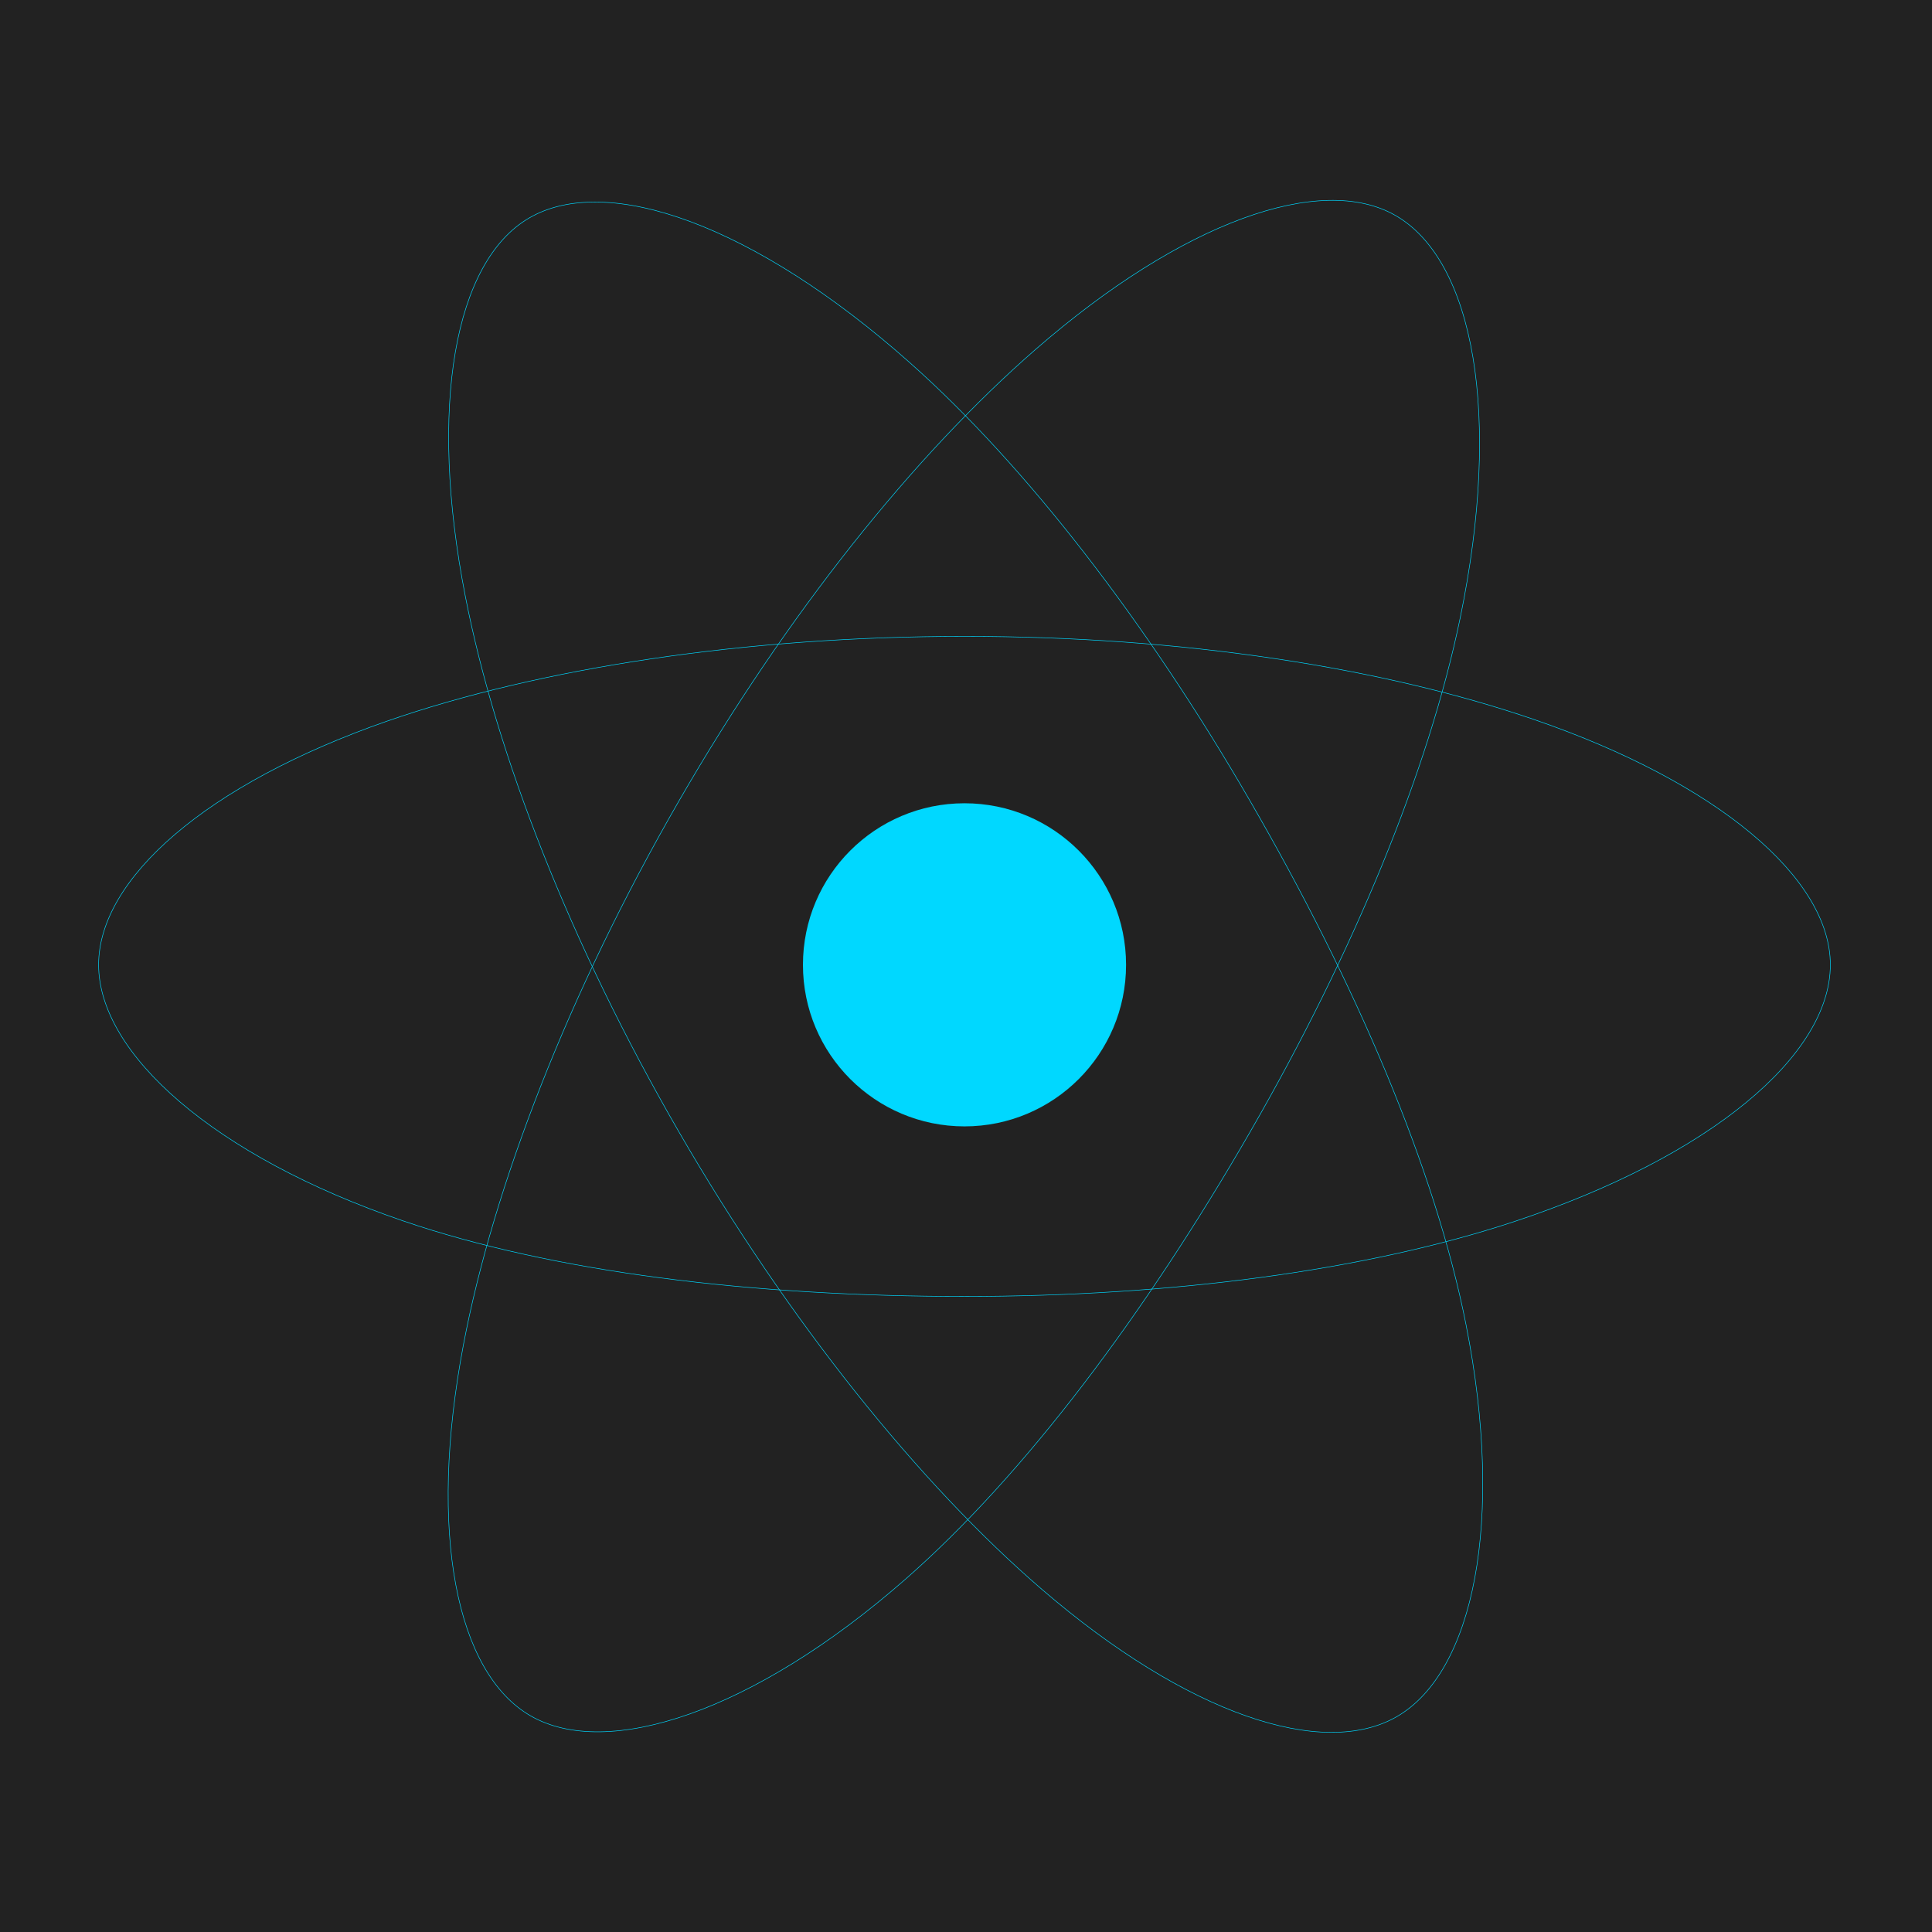
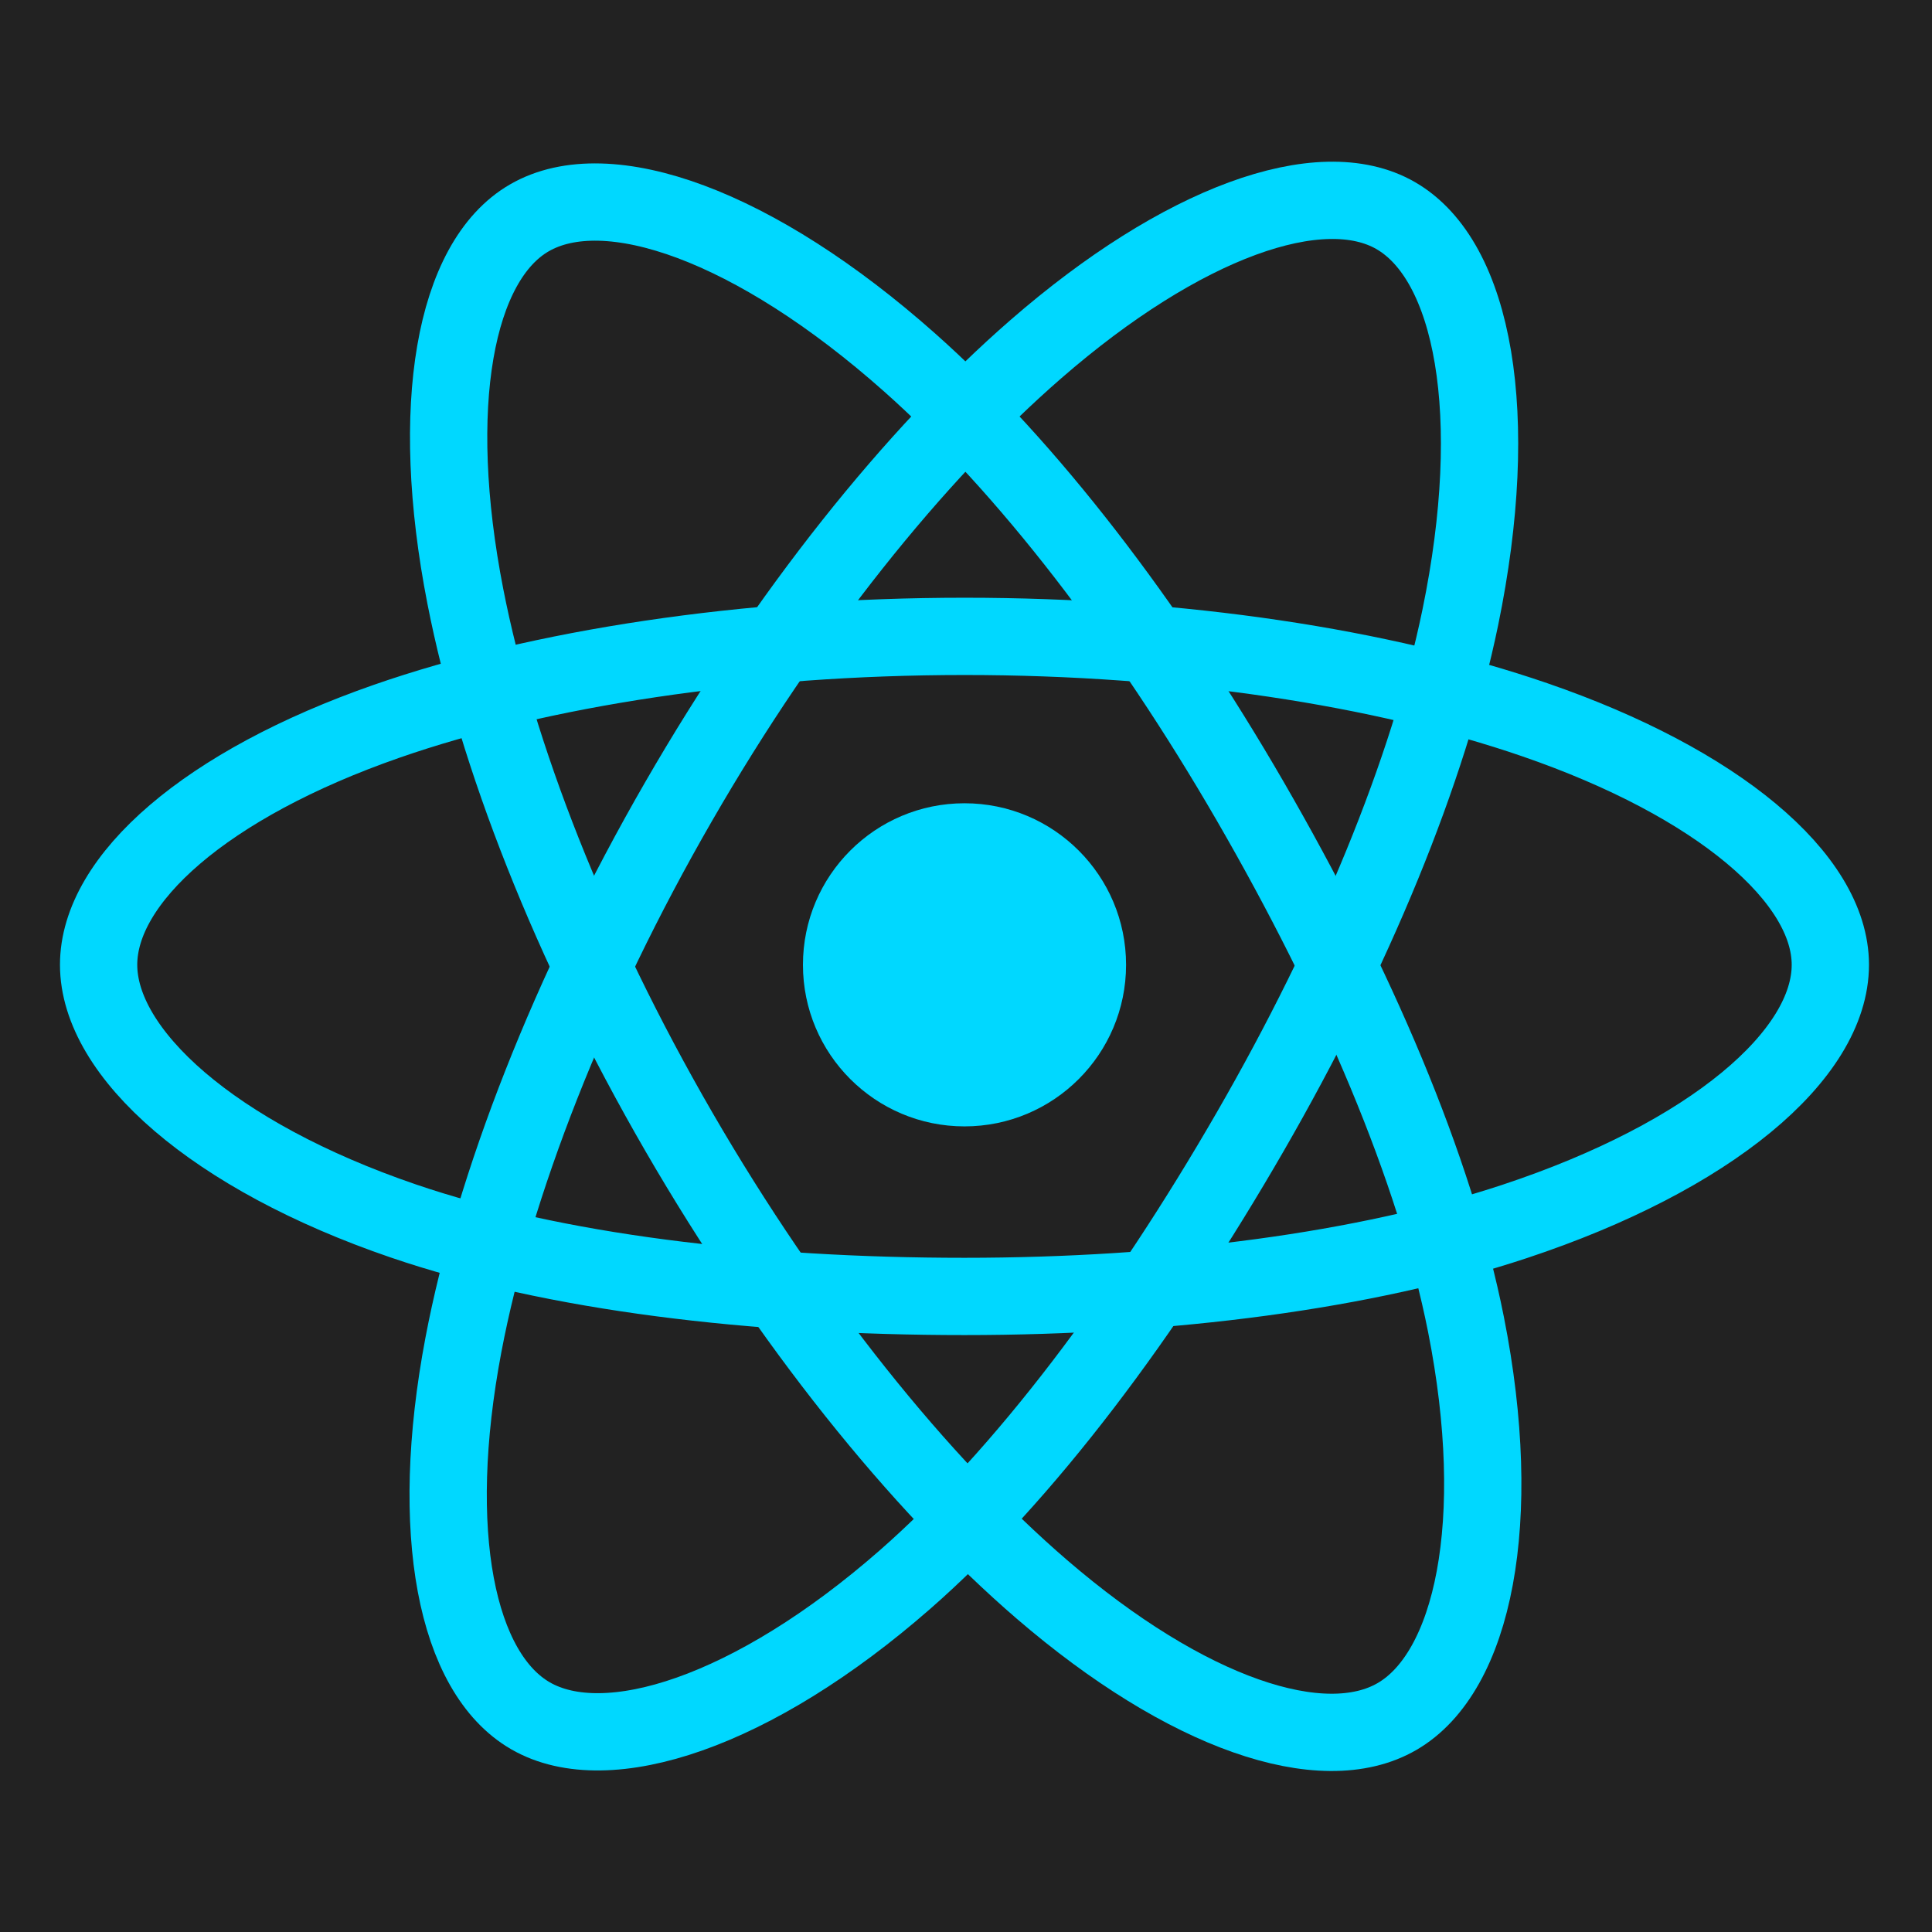
<svg xmlns="http://www.w3.org/2000/svg" id="Layer_2" viewBox="0 0 3618.6 3618.6" width="3618.6" height="3618.6">
-   <style>.st0{fill:#222}.st1{fill:#00d8ff}.st2{fill:none;stroke:#00d8ff;strokeWidth:144.746;stroke-miterlimit:10}</style>
+   <style>.st0{fill:#222}.st1{fill:#00d8ff}.st2{fill:none;stroke:#00d8ff;stroke-width:144.746;stroke-miterlimit:10}</style>
  <path class="st0" d="M0 0h3618.6v3618.6H0z" />
  <circle class="st1" cx="1806.5" cy="1807.1" r="302.6" />
  <path class="st2" d="M1806.5 1191.9c406.2 0 783.6 58.3 1068.1 156.2 342.8 118 553.6 296.9 553.6 458.9 0 168.8-223.4 358.9-591.5 480.8-278.3 92.2-644.6 140.4-1030.2 140.4-395.4 0-769.7-45.2-1051.2-141.4-356.1-121.7-570.6-314.2-570.6-479.8 0-160.7 201.3-338.2 539.3-456 285.6-99.5 672.3-159.1 1082.5-159.1z" />
  <path class="st2" d="M1271 1501.3c202.9-351.9 442-649.7 669-847.2 273.5-238 533.8-331.2 674.1-250.3 146.2 84.3 199.3 372.8 121 752.7-59.2 287.2-200.4 628.5-393.1 962.6-197.5 342.5-423.7 644.2-647.6 840-283.3 247.7-557.3 337.3-700.7 254.6-139.2-80.3-192.4-343.3-125.7-695 56.4-297.4 198-662.1 403-1017.4z" />
  <path class="st2" d="M1271.5 2119.8c-203.5-351.6-342.1-707.4-399.9-1002.7-69.6-355.8-20.4-627.9 119.8-709 146.1-84.6 422.5 13.5 712.5 271 219.3 194.7 444.4 487.5 637.6 821.3 198.1 342.2 346.6 688.8 404.3 980.5 73.1 369.2 13.9 651.3-129.4 734.2-139.1 80.5-393.5-4.7-664.9-238.2-229.2-197.3-474.5-502.1-680-857.1z" />
</svg>
